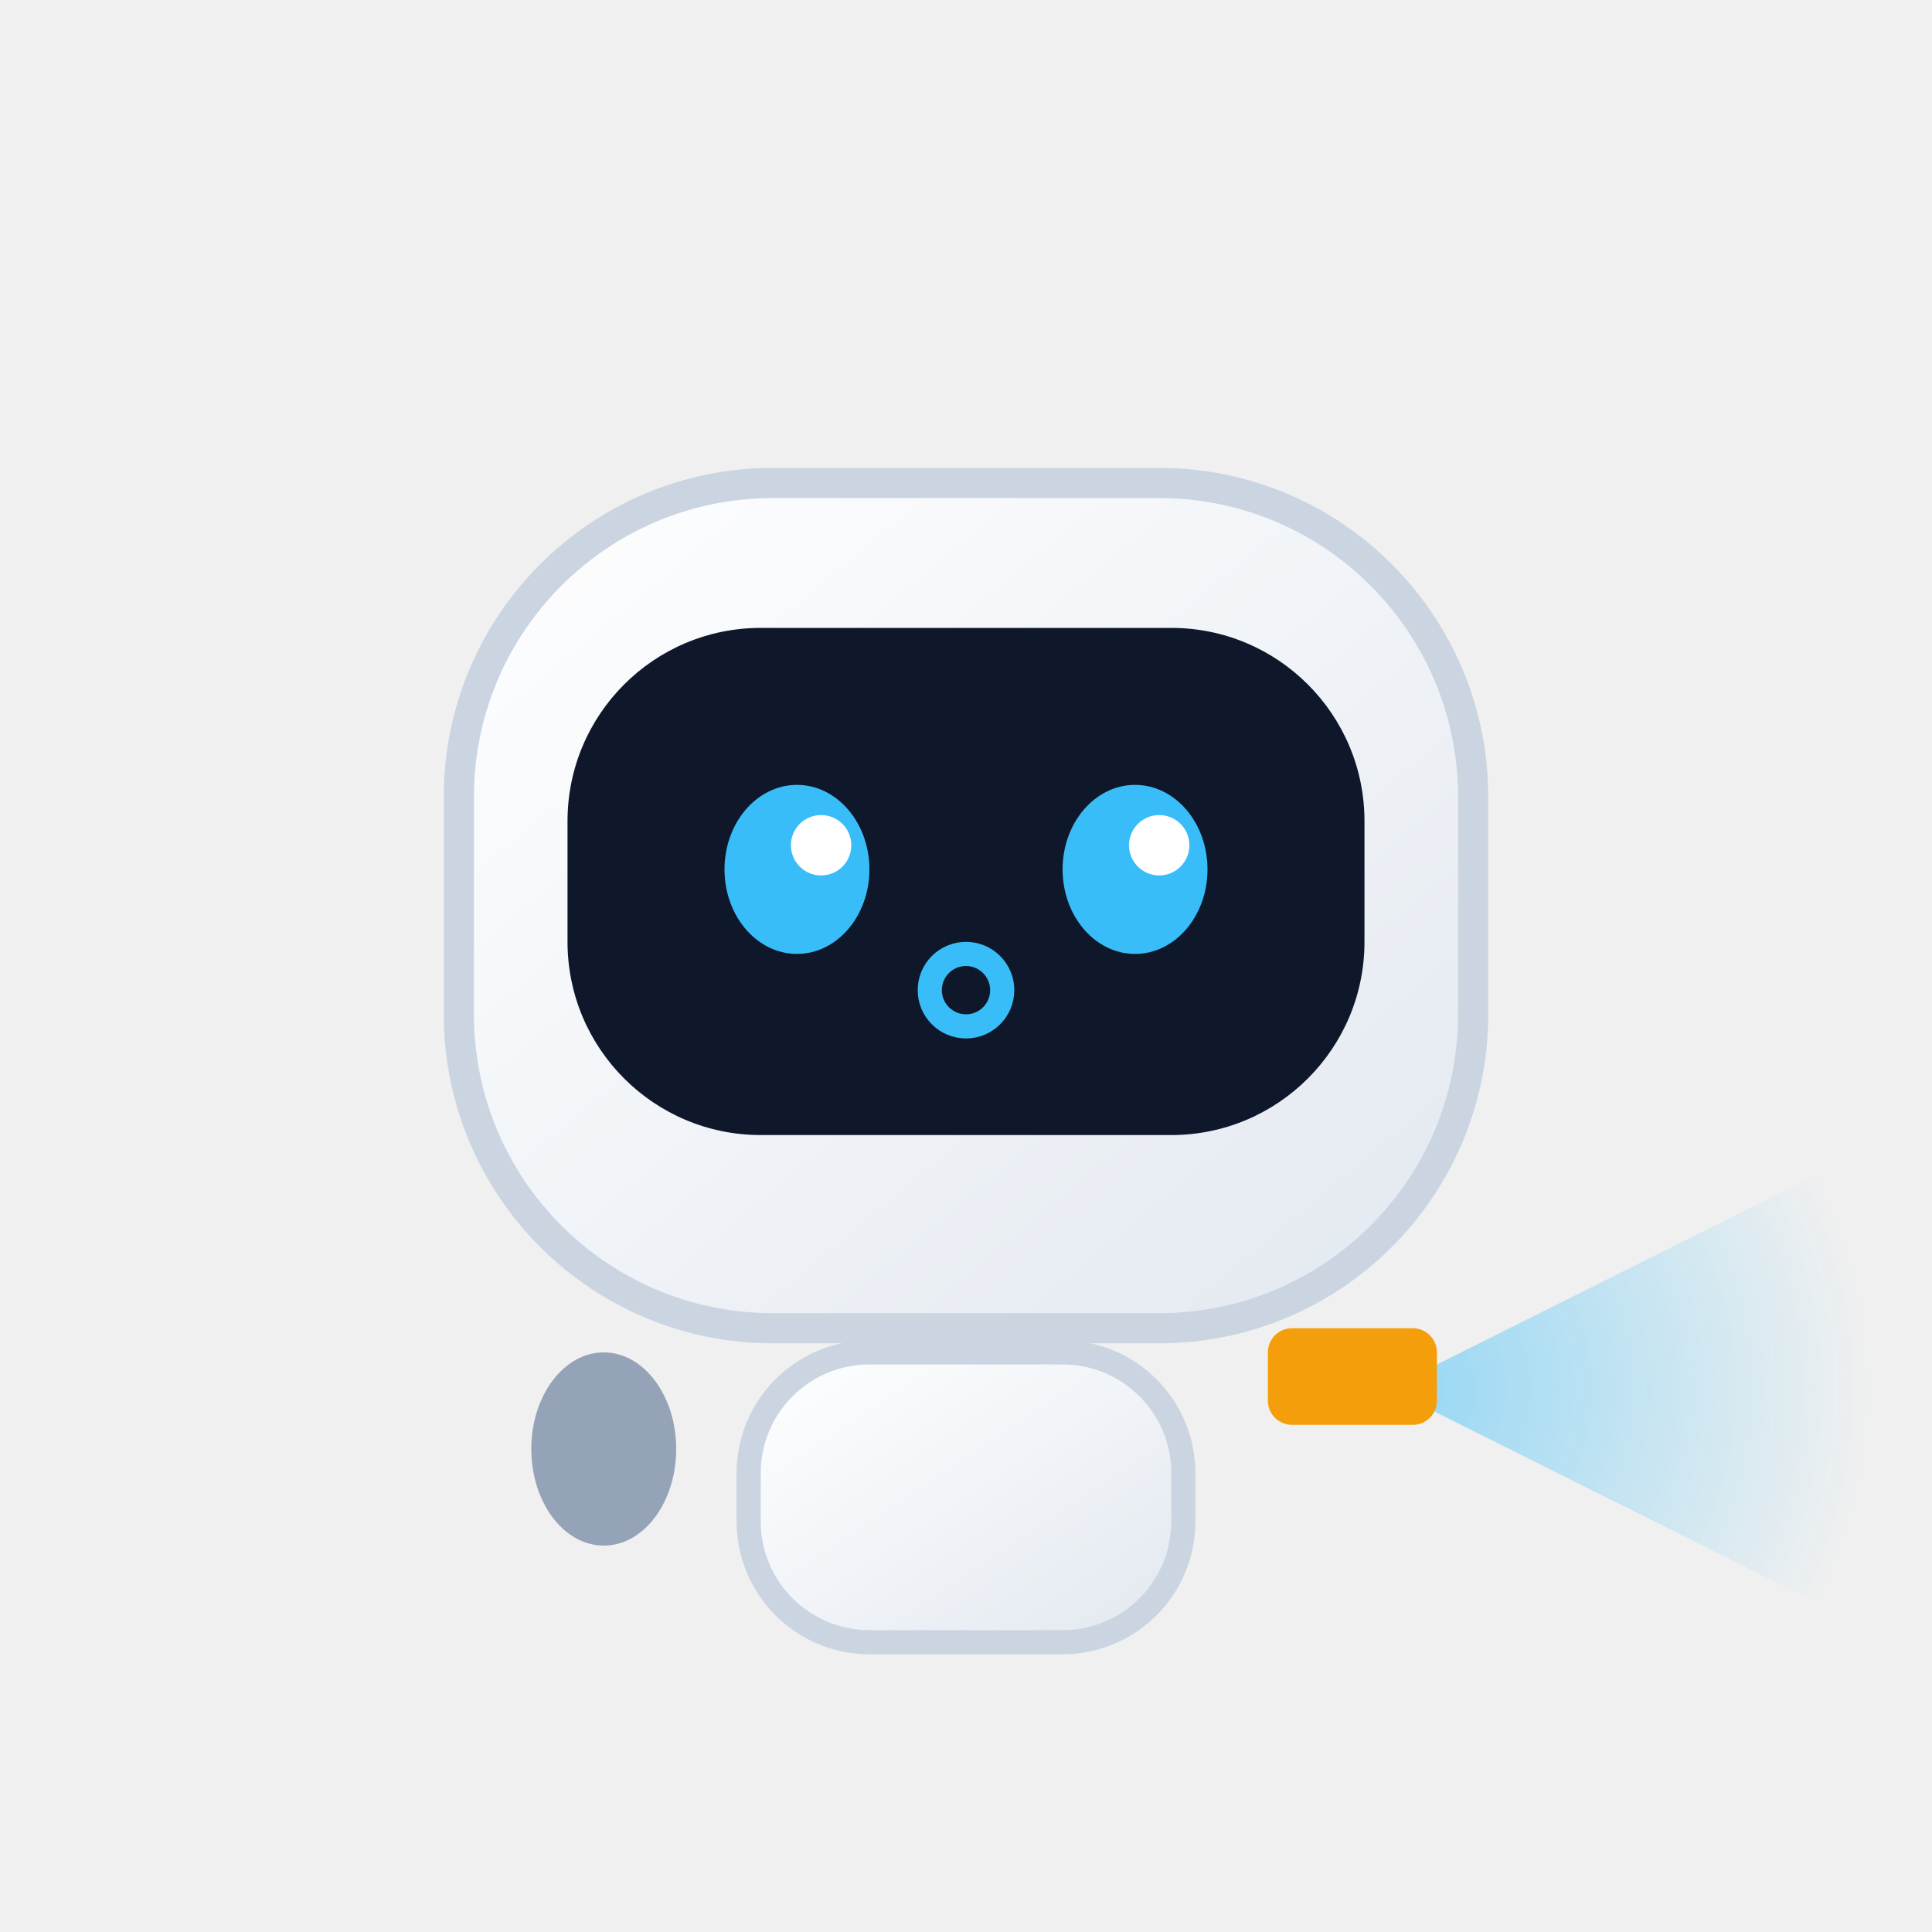
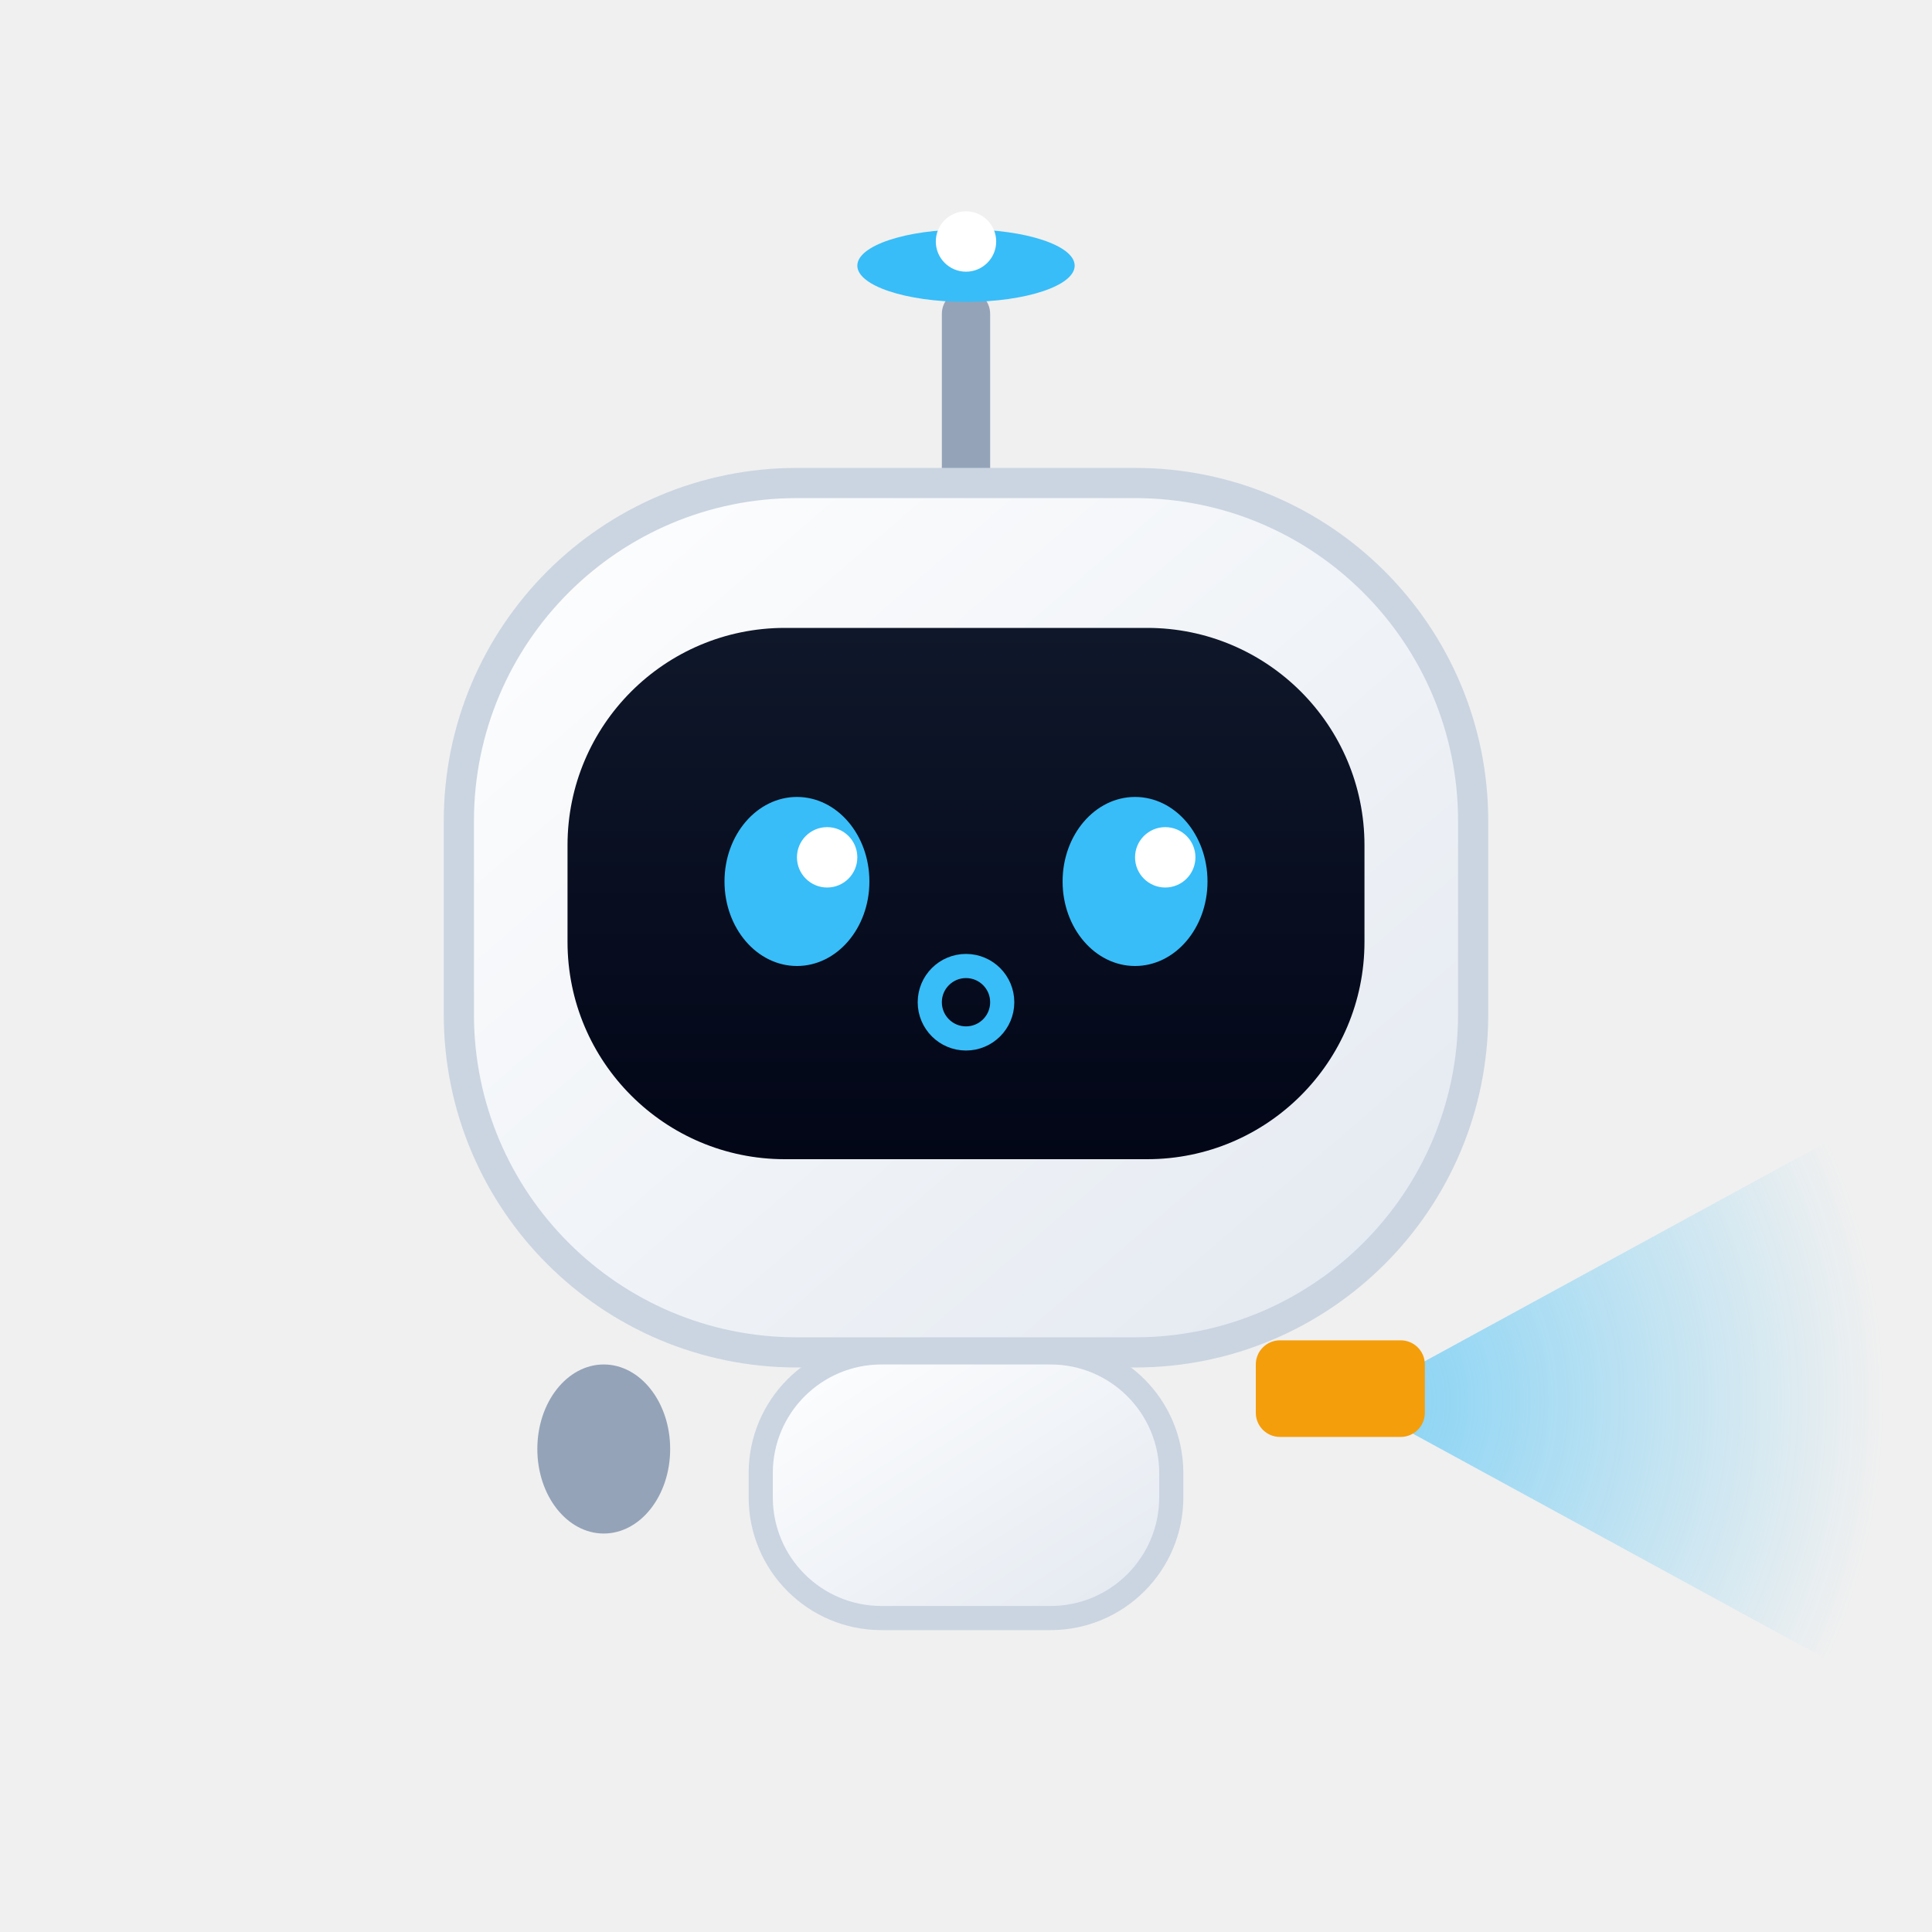
<svg xmlns="http://www.w3.org/2000/svg" viewBox="0 0 160 160" width="100%" height="100%">
  <defs>
-     <linearGradient id="r-grad" x1="0%" y1="0%" x2="100%" y2="100%">
+     <linearGradient id="body-grad" x1="0%" y1="0%" x2="100%" y2="100%">
      <stop offset="0%" stop-color="#ffffff" />
      <stop offset="100%" stop-color="#e2e8f0" />
    </linearGradient>
-     <radialGradient id="beam" cx="0%" cy="50%" r="100%">
-       <stop offset="0%" stop-color="#38bdf8" stop-opacity="0.5" />
+     <linearGradient id="visor-glass" x1="0%" y1="0%" x2="0%" y2="100%">
+       <stop offset="0%" stop-color="#0f172a" />
+       <stop offset="100%" stop-color="#020617" />
+     </linearGradient>
+     <radialGradient id="torch-beam" cx="0%" cy="50%" r="100%">
+       <stop offset="0%" stop-color="#38bdf8" stop-opacity="0.6" />
      <stop offset="100%" stop-color="#38bdf8" stop-opacity="0" />
    </radialGradient>
  </defs>
  <style>
-     @keyframes sweep { 0%, 100% { transform: rotate(-8deg); } 50% { transform: rotate(10deg); } }
-     @keyframes look { 0%, 100% { transform: translateX(-3px); } 50% { transform: translateX(4px); } }
-     .torch-sweep { animation: sweep 3s ease-in-out infinite; transform-origin: 110px 115px; }
-     .eyes-look { animation: look 2.5s ease-in-out infinite; }
+     @keyframes sweepBeam {
+       0%, 100% { transform: rotate(-10deg); }
+       50% { transform: rotate(14deg); }
+     }
+     @keyframes eyesLook {
+       0%, 100% { transform: translateX(-4px); }
+       50% { transform: translateX(5px); }
+     }
+     @keyframes radarSpin {
+       0% { transform: rotate(0deg); }
+       100% { transform: rotate(360deg); }
+     }
+     .torch-sweep { animation: sweepBeam 3s ease-in-out infinite; transform-origin: 108px 116px; }
+     .eyes-searching { animation: eyesLook 2.4s ease-in-out infinite; }
+     .radar-dish { animation: radarSpin 3s linear infinite; transform-origin: 80px 22px; }
  </style>
-   <g>
-     <rect x="38" y="40" width="84" height="70" rx="26" fill="url(#r-grad)" stroke="#cbd5e1" stroke-width="2.5" />
-     <rect x="47" y="52" width="66" height="42" rx="16" fill="#0f172a" />
-     <g class="eyes-look">
-       <ellipse cx="66" cy="72" rx="6" ry="7" fill="#38bdf8" />
-       <circle cx="68" cy="70" r="2.5" fill="#ffffff" />
-       <ellipse cx="94" cy="72" rx="6" ry="7" fill="#38bdf8" />
-       <circle cx="96" cy="70" r="2.5" fill="#ffffff" />
-       <circle cx="80" cy="82" r="3" fill="none" stroke="#38bdf8" stroke-width="2" />
-     </g>
-     <rect x="62" y="112" width="36" height="24" rx="10" fill="url(#r-grad)" stroke="#cbd5e1" stroke-width="2" />
-     <ellipse cx="50" cy="120" rx="6" ry="8" fill="#94a3b8" />
-     <g class="torch-sweep">
-       <polygon points="115,115 155,95 155,135" fill="url(#beam)" />
-       <rect x="105" y="110" width="14" height="8" rx="2" fill="#f59e0b" />
-     </g>
+   <rect x="78" y="24" width="4" height="20" rx="2" fill="#94a3b8" />
+   <g class="radar-dish">
+     <ellipse cx="80" cy="22" rx="9" ry="3" fill="#38bdf8" />
+     <circle cx="80" cy="20" r="2.5" fill="#ffffff" />
+   </g>
+   <rect x="38" y="40" width="84" height="72" rx="28" fill="url(#body-grad)" stroke="#cbd5e1" stroke-width="2.5" />
+   <rect x="47" y="52" width="66" height="44" rx="18" fill="url(#visor-glass)" />
+   <g class="eyes-searching">
+     <ellipse cx="66" cy="73" rx="6" ry="7" fill="#38bdf8" />
+     <circle cx="68.5" cy="71" r="2.5" fill="#ffffff" />
+     <ellipse cx="94" cy="73" rx="6" ry="7" fill="#38bdf8" />
+     <circle cx="96.5" cy="71" r="2.5" fill="#ffffff" />
+     <circle cx="80" cy="83" r="3" fill="none" stroke="#38bdf8" stroke-width="2" />
+   </g>
+   <rect x="63" y="112" width="34" height="22" rx="10" fill="url(#body-grad)" stroke="#cbd5e1" stroke-width="2" />
+   <ellipse cx="50" cy="120" rx="5.5" ry="7" fill="#94a3b8" />
+   <g class="torch-sweep">
+     <polygon points="112,116 156,92 156,140" fill="url(#torch-beam)" />
+     <rect x="104" y="111" width="14" height="8" rx="2" fill="#f59e0b" />
  </g>
</svg>
